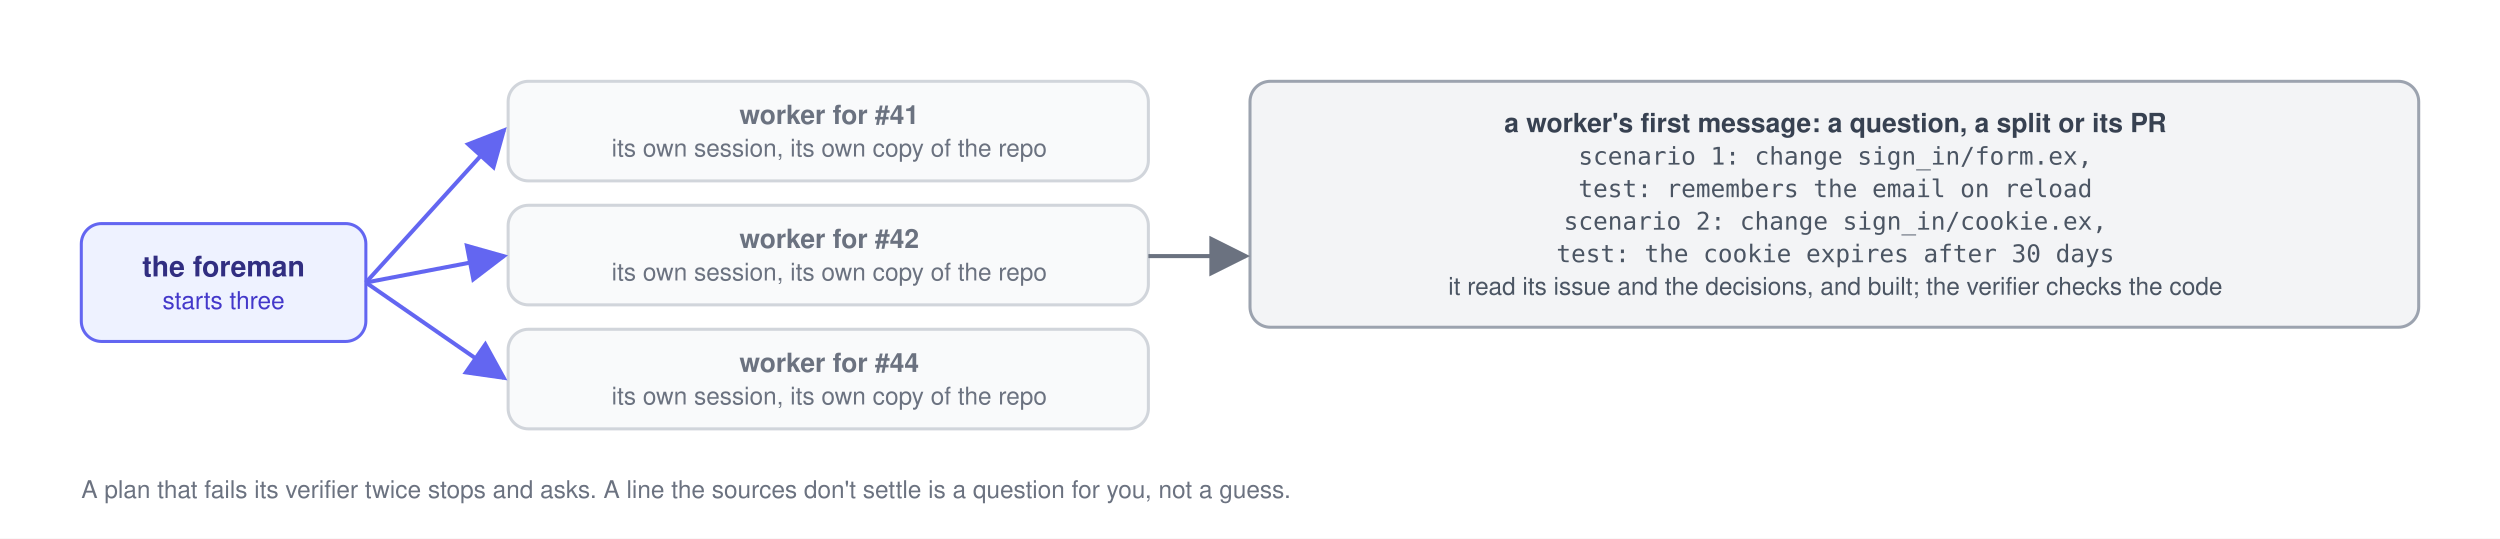
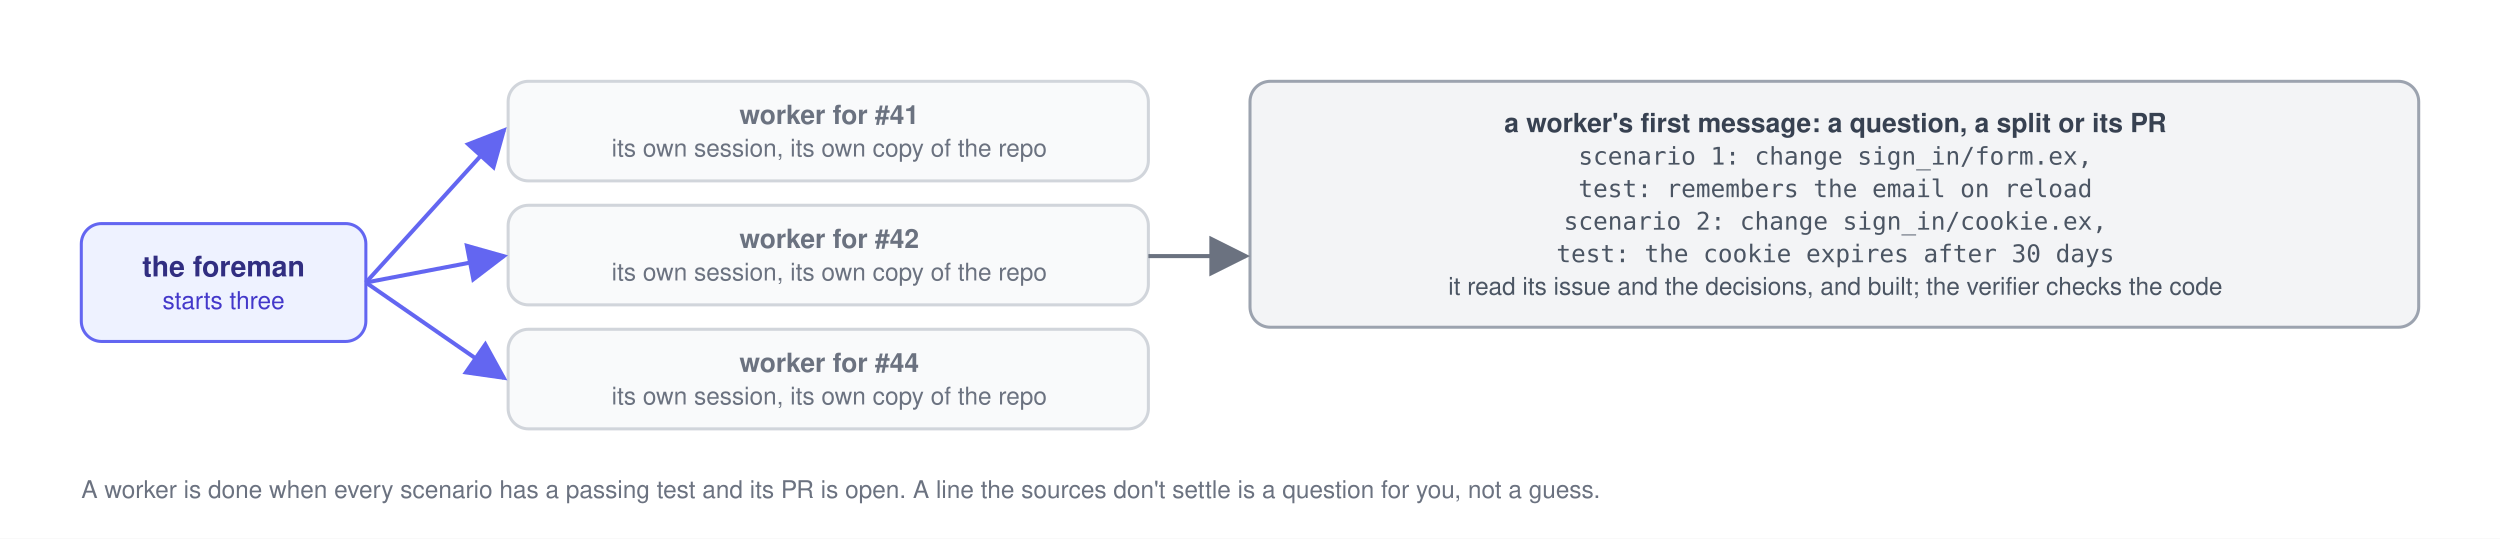
<svg xmlns="http://www.w3.org/2000/svg" width="1230" height="265" viewBox="0 0 1230 265" font-family="-apple-system, Segoe UI, Helvetica, Arial, sans-serif" font-size="14">
  <rect width="1230" height="265" fill="#ffffff" />
  <defs>
    <marker id="m16a34a" markerWidth="10" markerHeight="10" refX="9" refY="5" orient="auto">
      <path d="M0,0 L10,5 L0,10 z" fill="#16a34a" />
    </marker>
    <marker id="m6366f1" markerWidth="10" markerHeight="10" refX="9" refY="5" orient="auto">
      <path d="M0,0 L10,5 L0,10 z" fill="#6366f1" />
    </marker>
    <marker id="m6b7280" markerWidth="10" markerHeight="10" refX="9" refY="5" orient="auto">
      <path d="M0,0 L10,5 L0,10 z" fill="#6b7280" />
    </marker>
    <marker id="md97706" markerWidth="10" markerHeight="10" refX="9" refY="5" orient="auto">
      <path d="M0,0 L10,5 L0,10 z" fill="#d97706" />
    </marker>
    <marker id="mdb2777" markerWidth="10" markerHeight="10" refX="9" refY="5" orient="auto">
      <path d="M0,0 L10,5 L0,10 z" fill="#db2777" />
    </marker>
    <marker id="mdc2626" markerWidth="10" markerHeight="10" refX="9" refY="5" orient="auto">
      <path d="M0,0 L10,5 L0,10 z" fill="#dc2626" />
    </marker>
  </defs>
  <rect x="40" y="110" width="140" height="58" rx="10" fill="#eef2ff" stroke="#6366f1" stroke-width="1.5" />
  <text x="110" y="136" text-anchor="middle" font-size="14" font-weight="600" fill="#312e81">the foreman</text>
  <text x="110" y="152" text-anchor="middle" font-size="12" fill="#4338ca">starts three</text>
  <rect x="250" y="40" width="315" height="49" rx="10" fill="#f9fafb" stroke="#d1d5db" stroke-width="1.5" />
  <text x="408" y="61" text-anchor="middle" font-size="13" font-weight="600" fill="#6b7280">worker for #41</text>
  <text x="408" y="77" text-anchor="middle" font-size="12" fill="#6b7280">its own session, its own copy of the repo</text>
  <rect x="250" y="101" width="315" height="49" rx="10" fill="#f9fafb" stroke="#d1d5db" stroke-width="1.5" />
  <text x="408" y="122" text-anchor="middle" font-size="13" font-weight="600" fill="#6b7280">worker for #42</text>
  <text x="408" y="138" text-anchor="middle" font-size="12" fill="#6b7280">its own session, its own copy of the repo</text>
  <rect x="250" y="162" width="315" height="49" rx="10" fill="#f9fafb" stroke="#d1d5db" stroke-width="1.5" />
  <text x="408" y="183" text-anchor="middle" font-size="13" font-weight="600" fill="#6b7280">worker for #44</text>
  <text x="408" y="199" text-anchor="middle" font-size="12" fill="#6b7280">its own session, its own copy of the repo</text>
  <line x1="180" y1="139" x2="248" y2="64" stroke="#6366f1" stroke-width="2" marker-end="url(#m6366f1)" />
  <line x1="180" y1="139" x2="248" y2="126" stroke="#6366f1" stroke-width="2" marker-end="url(#m6366f1)" />
  <line x1="180" y1="139" x2="248" y2="186" stroke="#6366f1" stroke-width="2" marker-end="url(#m6366f1)" />
  <rect x="615" y="40" width="575" height="121" rx="10" fill="#f3f4f6" stroke="#9ca3af" stroke-width="1.5" />
  <text x="903" y="65" text-anchor="middle" font-size="13" font-weight="600" fill="#374151">a worker's first message: a question, a split or its PR</text>
  <text x="903" y="81" text-anchor="middle" font-size="12" font-family="Menlo, Consolas, monospace" fill="#4b5563">scenario 1: change sign_in/form.ex,</text>
  <text x="903" y="97" text-anchor="middle" font-size="12" font-family="Menlo, Consolas, monospace" fill="#4b5563">  test: remembers the email on reload</text>
  <text x="903" y="113" text-anchor="middle" font-size="12" font-family="Menlo, Consolas, monospace" fill="#4b5563">scenario 2: change sign_in/cookie.ex,</text>
  <text x="903" y="129" text-anchor="middle" font-size="12" font-family="Menlo, Consolas, monospace" fill="#4b5563">  test: the cookie expires after 30 days</text>
  <text x="903" y="145" text-anchor="middle" font-size="12" fill="#4b5563">it read its issue and the decisions, and built; the verifier checks the code</text>
  <line x1="565" y1="126" x2="613" y2="126" stroke="#6b7280" stroke-width="2" marker-end="url(#m6b7280)" />
-   <text x="40" y="245" text-anchor="start" font-size="12" fill="#6b7280">A plan that fails its verifier twice stops and asks. A line the sources don't settle is a question for you, not a guess.</text>
+   <text x="40" y="245" text-anchor="start" font-size="12" fill="#6b7280">A worker is done when every scenario has a passing test and its PR is open. A line the sources don't settle is a question for you, not a guess.</text>
</svg>
